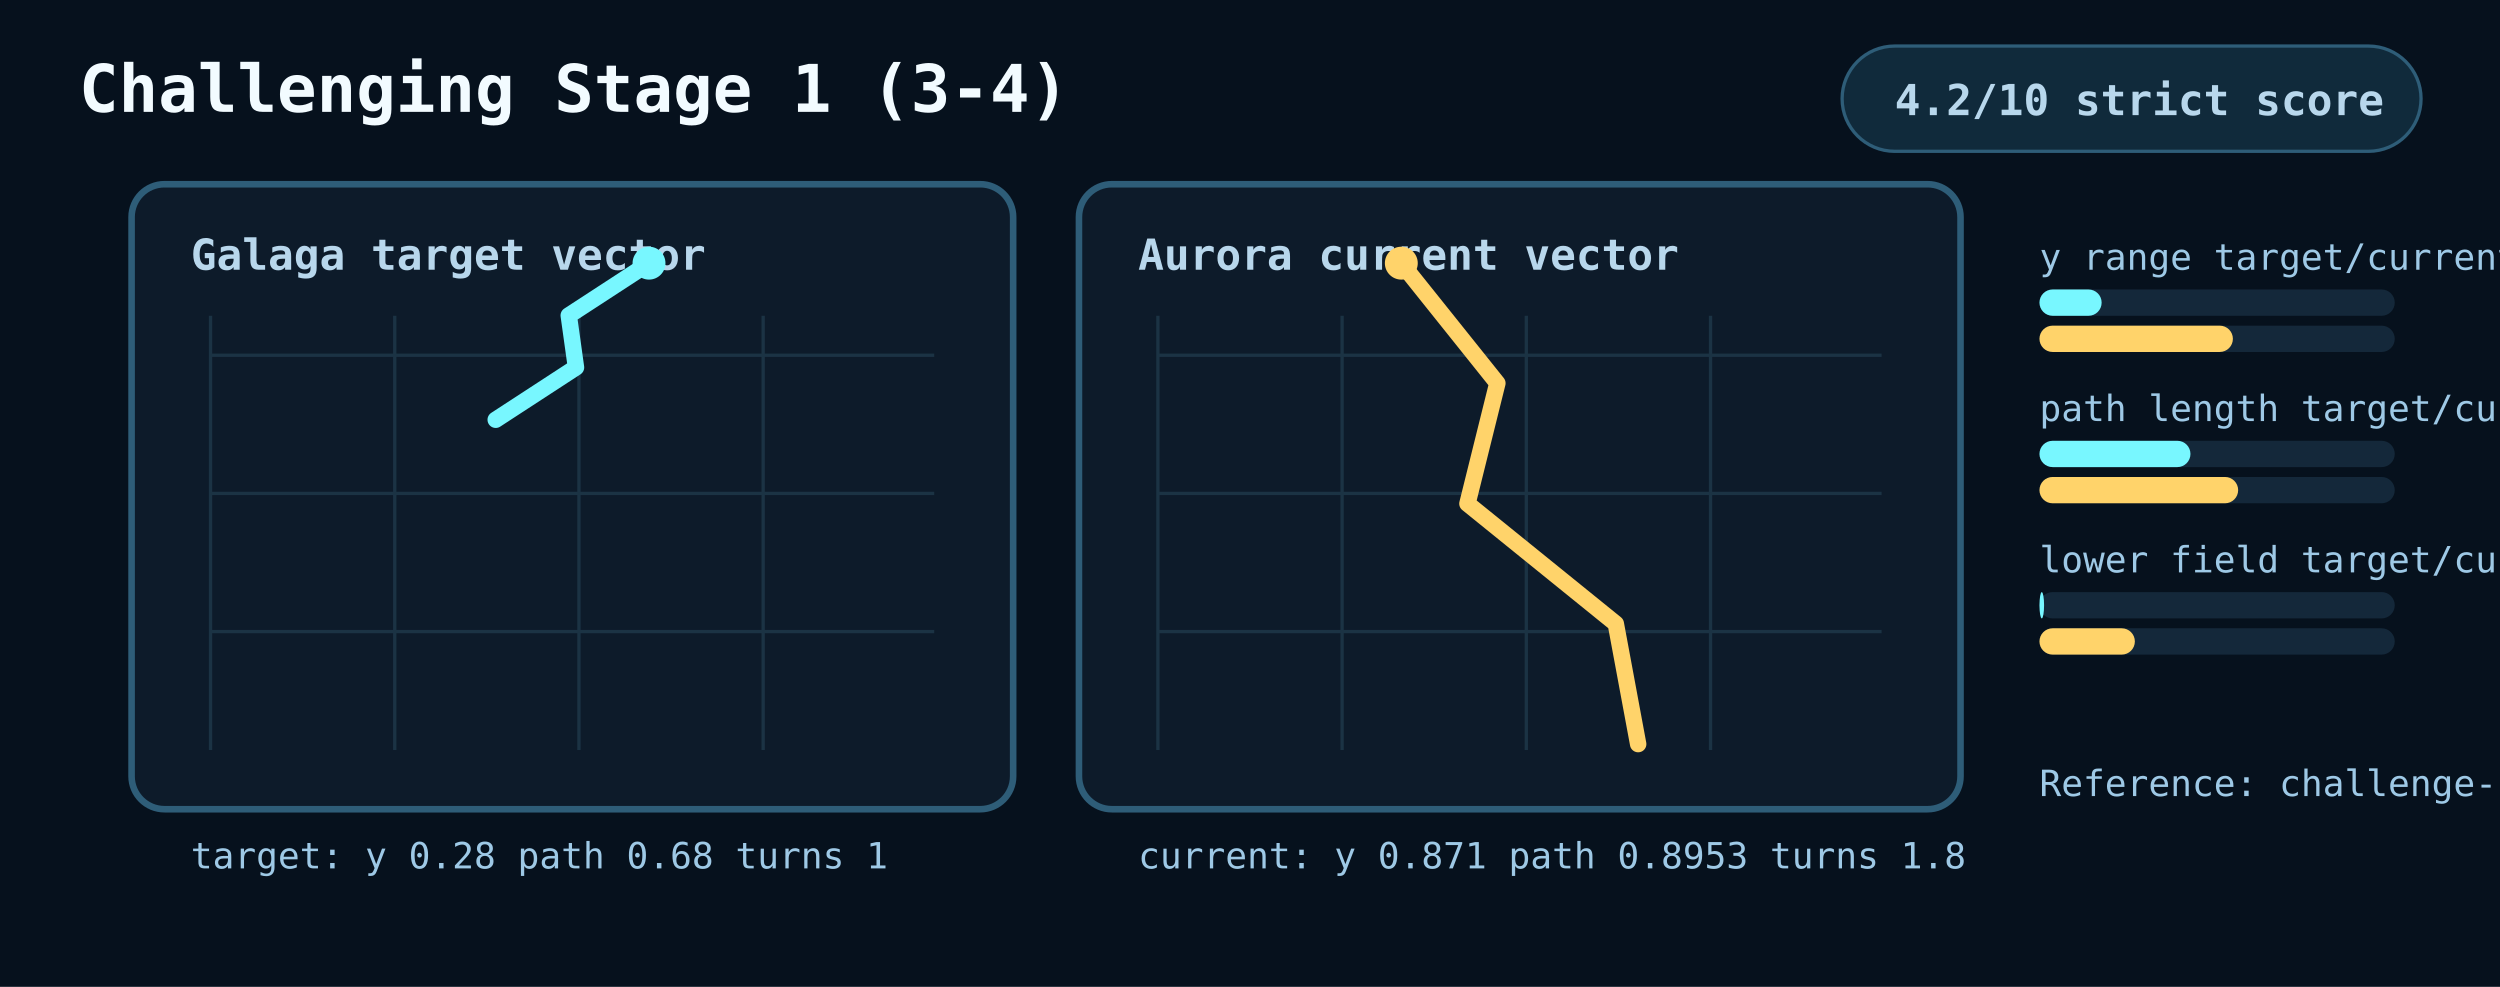
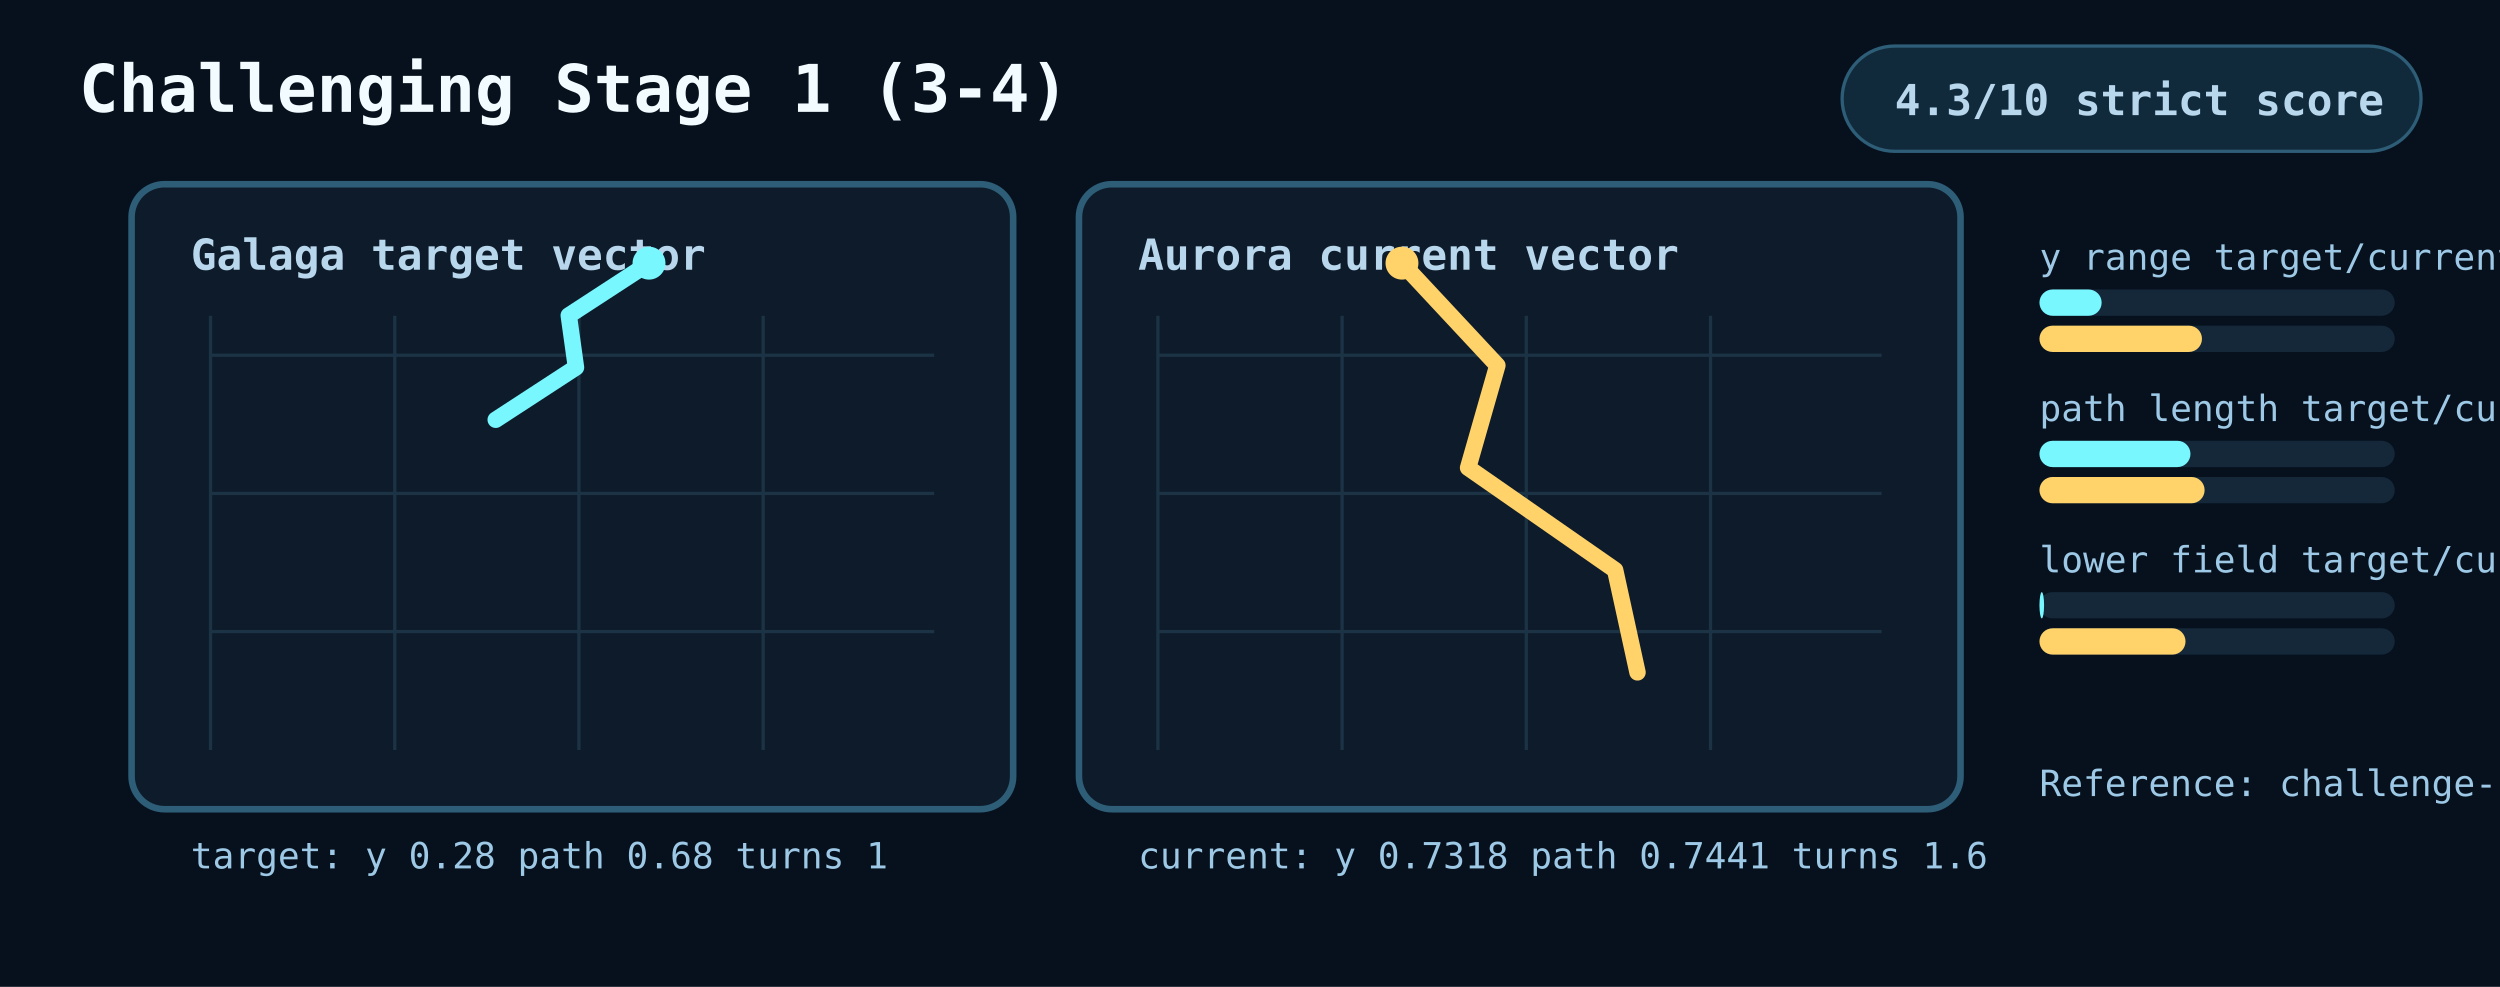
<svg xmlns="http://www.w3.org/2000/svg" width="760" height="300" viewBox="0 0 760 300" role="img" aria-labelledby="title desc">
  <style>
    .bg{fill:#06111d}.panel{fill:#0d1b2a;stroke:#2e5d78;stroke-width:2}.grid{stroke:#1b3344;stroke-width:1}.target{fill:none;stroke:#78f7ff;stroke-width:5;stroke-linecap:round;stroke-linejoin:round}.current{fill:none;stroke:#ffd36a;stroke-width:5;stroke-linecap:round;stroke-linejoin:round}.dotT{fill:#78f7ff}.dotC{fill:#ffd36a}.text{fill:#f2fbff;font:700 20px ui-monospace,Menlo,monospace}.small{fill:#b8d7ec;font:700 13px ui-monospace,Menlo,monospace}.tiny{fill:#9ec9e6;font:11px ui-monospace,Menlo,monospace}.barBg{fill:#14283a}.targetBar{fill:#78f7ff}.currentBar{fill:#ffd36a}.pill{fill:#102a3b;stroke:#2e5d78}
  </style>
  <rect class="bg" x="0" y="0" width="760" height="300" />
  <text class="text" x="24" y="34">Challenging Stage 1 (3-4)</text>
  <rect class="pill" x="560" y="14" width="176" height="32" rx="16" />
-   <text class="small" x="576" y="35">4.2/10 strict score</text>
+   <text class="small" x="576" y="35">4.3/10 strict score</text>
  <rect class="panel" x="40" y="56" width="268" height="190" rx="10" />
  <rect class="panel" x="328" y="56" width="268" height="190" rx="10" />
  <text class="small" x="58" y="82">Galaga target vector</text>
  <text class="small" x="346" y="82">Aurora current vector</text>
  <line class="grid" x1="64" y1="96" x2="64" y2="228" />
  <line class="grid" x1="352" y1="96" x2="352" y2="228" />
  <line class="grid" x1="120" y1="96" x2="120" y2="228" />
  <line class="grid" x1="408" y1="96" x2="408" y2="228" />
  <line class="grid" x1="176" y1="96" x2="176" y2="228" />
  <line class="grid" x1="464" y1="96" x2="464" y2="228" />
  <line class="grid" x1="232" y1="96" x2="232" y2="228" />
  <line class="grid" x1="520" y1="96" x2="520" y2="228" />
  <line class="grid" x1="64" y1="108" x2="284" y2="108" />
  <line class="grid" x1="352" y1="108" x2="572" y2="108" />
  <line class="grid" x1="64" y1="150" x2="284" y2="150" />
  <line class="grid" x1="352" y1="150" x2="572" y2="150" />
  <line class="grid" x1="64" y1="192" x2="284" y2="192" />
  <line class="grid" x1="352" y1="192" x2="572" y2="192" />
  <polyline class="target" points="197.3,80 172.9,95.9 175.1,111.7 150.7,127.6" />
-   <polyline class="current" points="426,80 455.2,116.5 446.1,153.1 491.2,189.6 498,226.2" />
+   <polyline class="current" points="426.2,80 455.2,111.1 446.3,142.2 491,173.3 497.8,204.4" />
  <circle class="dotT" cx="197.3" cy="80" r="5" />
-   <circle class="dotC" cx="426" cy="80" r="5" />
+   <circle class="dotC" cx="426.2" cy="80" r="5" />
  <text class="tiny" x="58" y="264">target: y 0.28 path 0.68 turns 1</text>
-   <text class="tiny" x="346" y="264">current: y 0.871 path 0.8953 turns 1.8</text>
+   <text class="tiny" x="346" y="264">current: y 0.7318 path 0.7441 turns 1.6</text>
  <g>
    <text x="620" y="82" class="tiny">y range target/current</text>
    <rect x="620" y="88" width="108" height="8" rx="4" class="barBg" />
    <rect x="620" y="88" width="18.9" height="8" rx="4" class="targetBar" />
    <rect x="620" y="99" width="108" height="8" rx="4" class="barBg" />
-     <rect x="620" y="99" width="58.8" height="8" rx="4" class="currentBar" />
+     <rect x="620" y="99" width="49.4" height="8" rx="4" class="currentBar" />
  </g>
  <g>
    <text x="620" y="128" class="tiny">path length target/current</text>
    <rect x="620" y="134" width="108" height="8" rx="4" class="barBg" />
    <rect x="620" y="134" width="45.9" height="8" rx="4" class="targetBar" />
    <rect x="620" y="145" width="108" height="8" rx="4" class="barBg" />
-     <rect x="620" y="145" width="60.4" height="8" rx="4" class="currentBar" />
+     <rect x="620" y="145" width="50.2" height="8" rx="4" class="currentBar" />
  </g>
  <g>
    <text x="620" y="174" class="tiny">lower field target/current</text>
    <rect x="620" y="180" width="108" height="8" rx="4" class="barBg" />
    <rect x="620" y="180" width="1.4" height="8" rx="4" class="targetBar" />
    <rect x="620" y="191" width="108" height="8" rx="4" class="barBg" />
-     <rect x="620" y="191" width="29" height="8" rx="4" class="currentBar" />
+     <rect x="620" y="191" width="44.4" height="8" rx="4" class="currentBar" />
  </g>
  <text class="tiny" x="620" y="242">Reference: challenge-1-arrival-group-1</text>
</svg>
